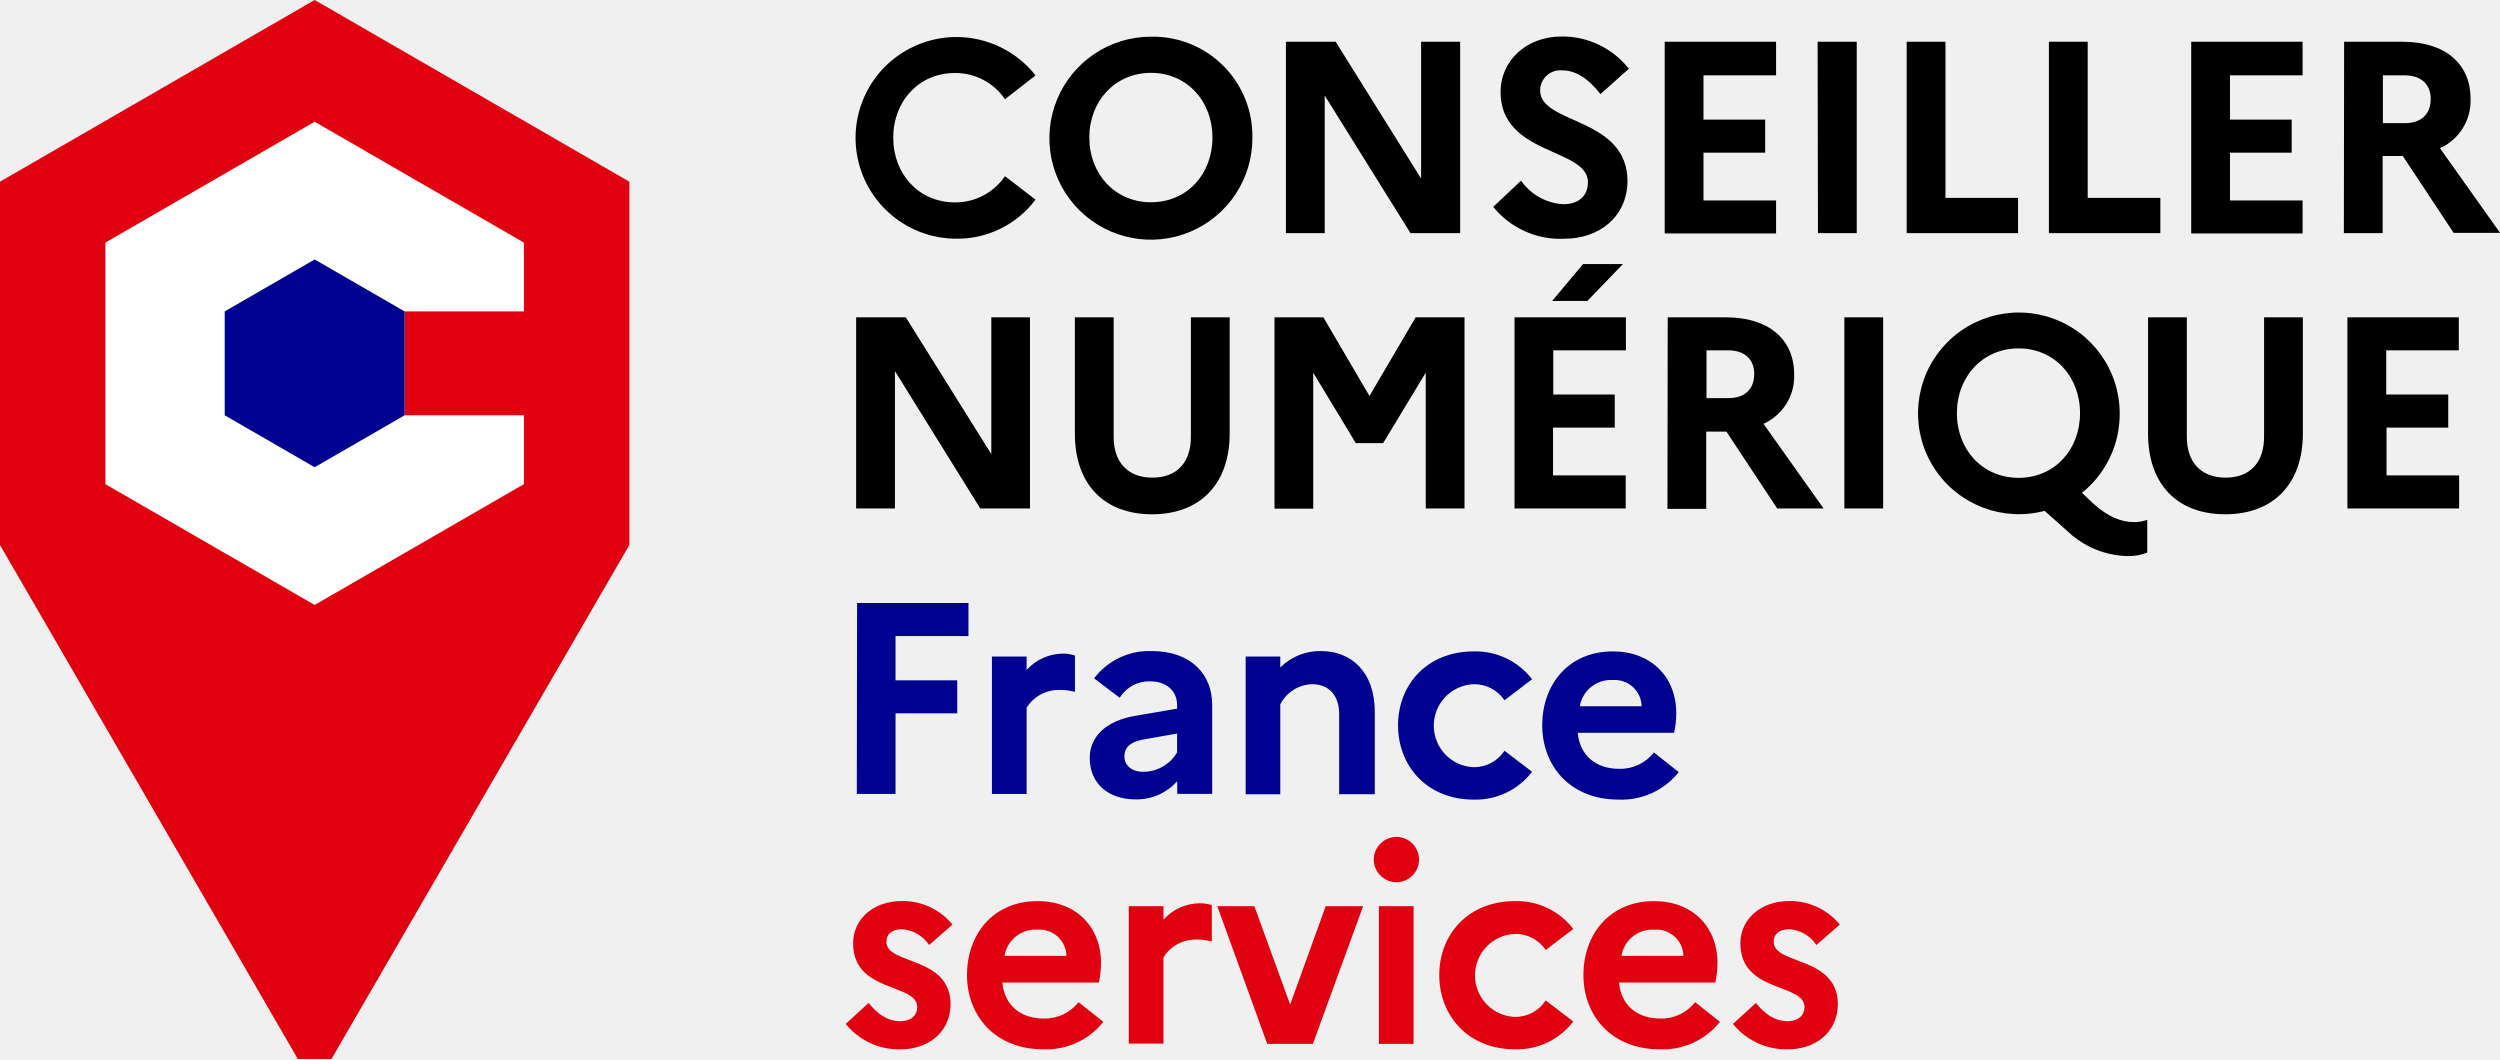
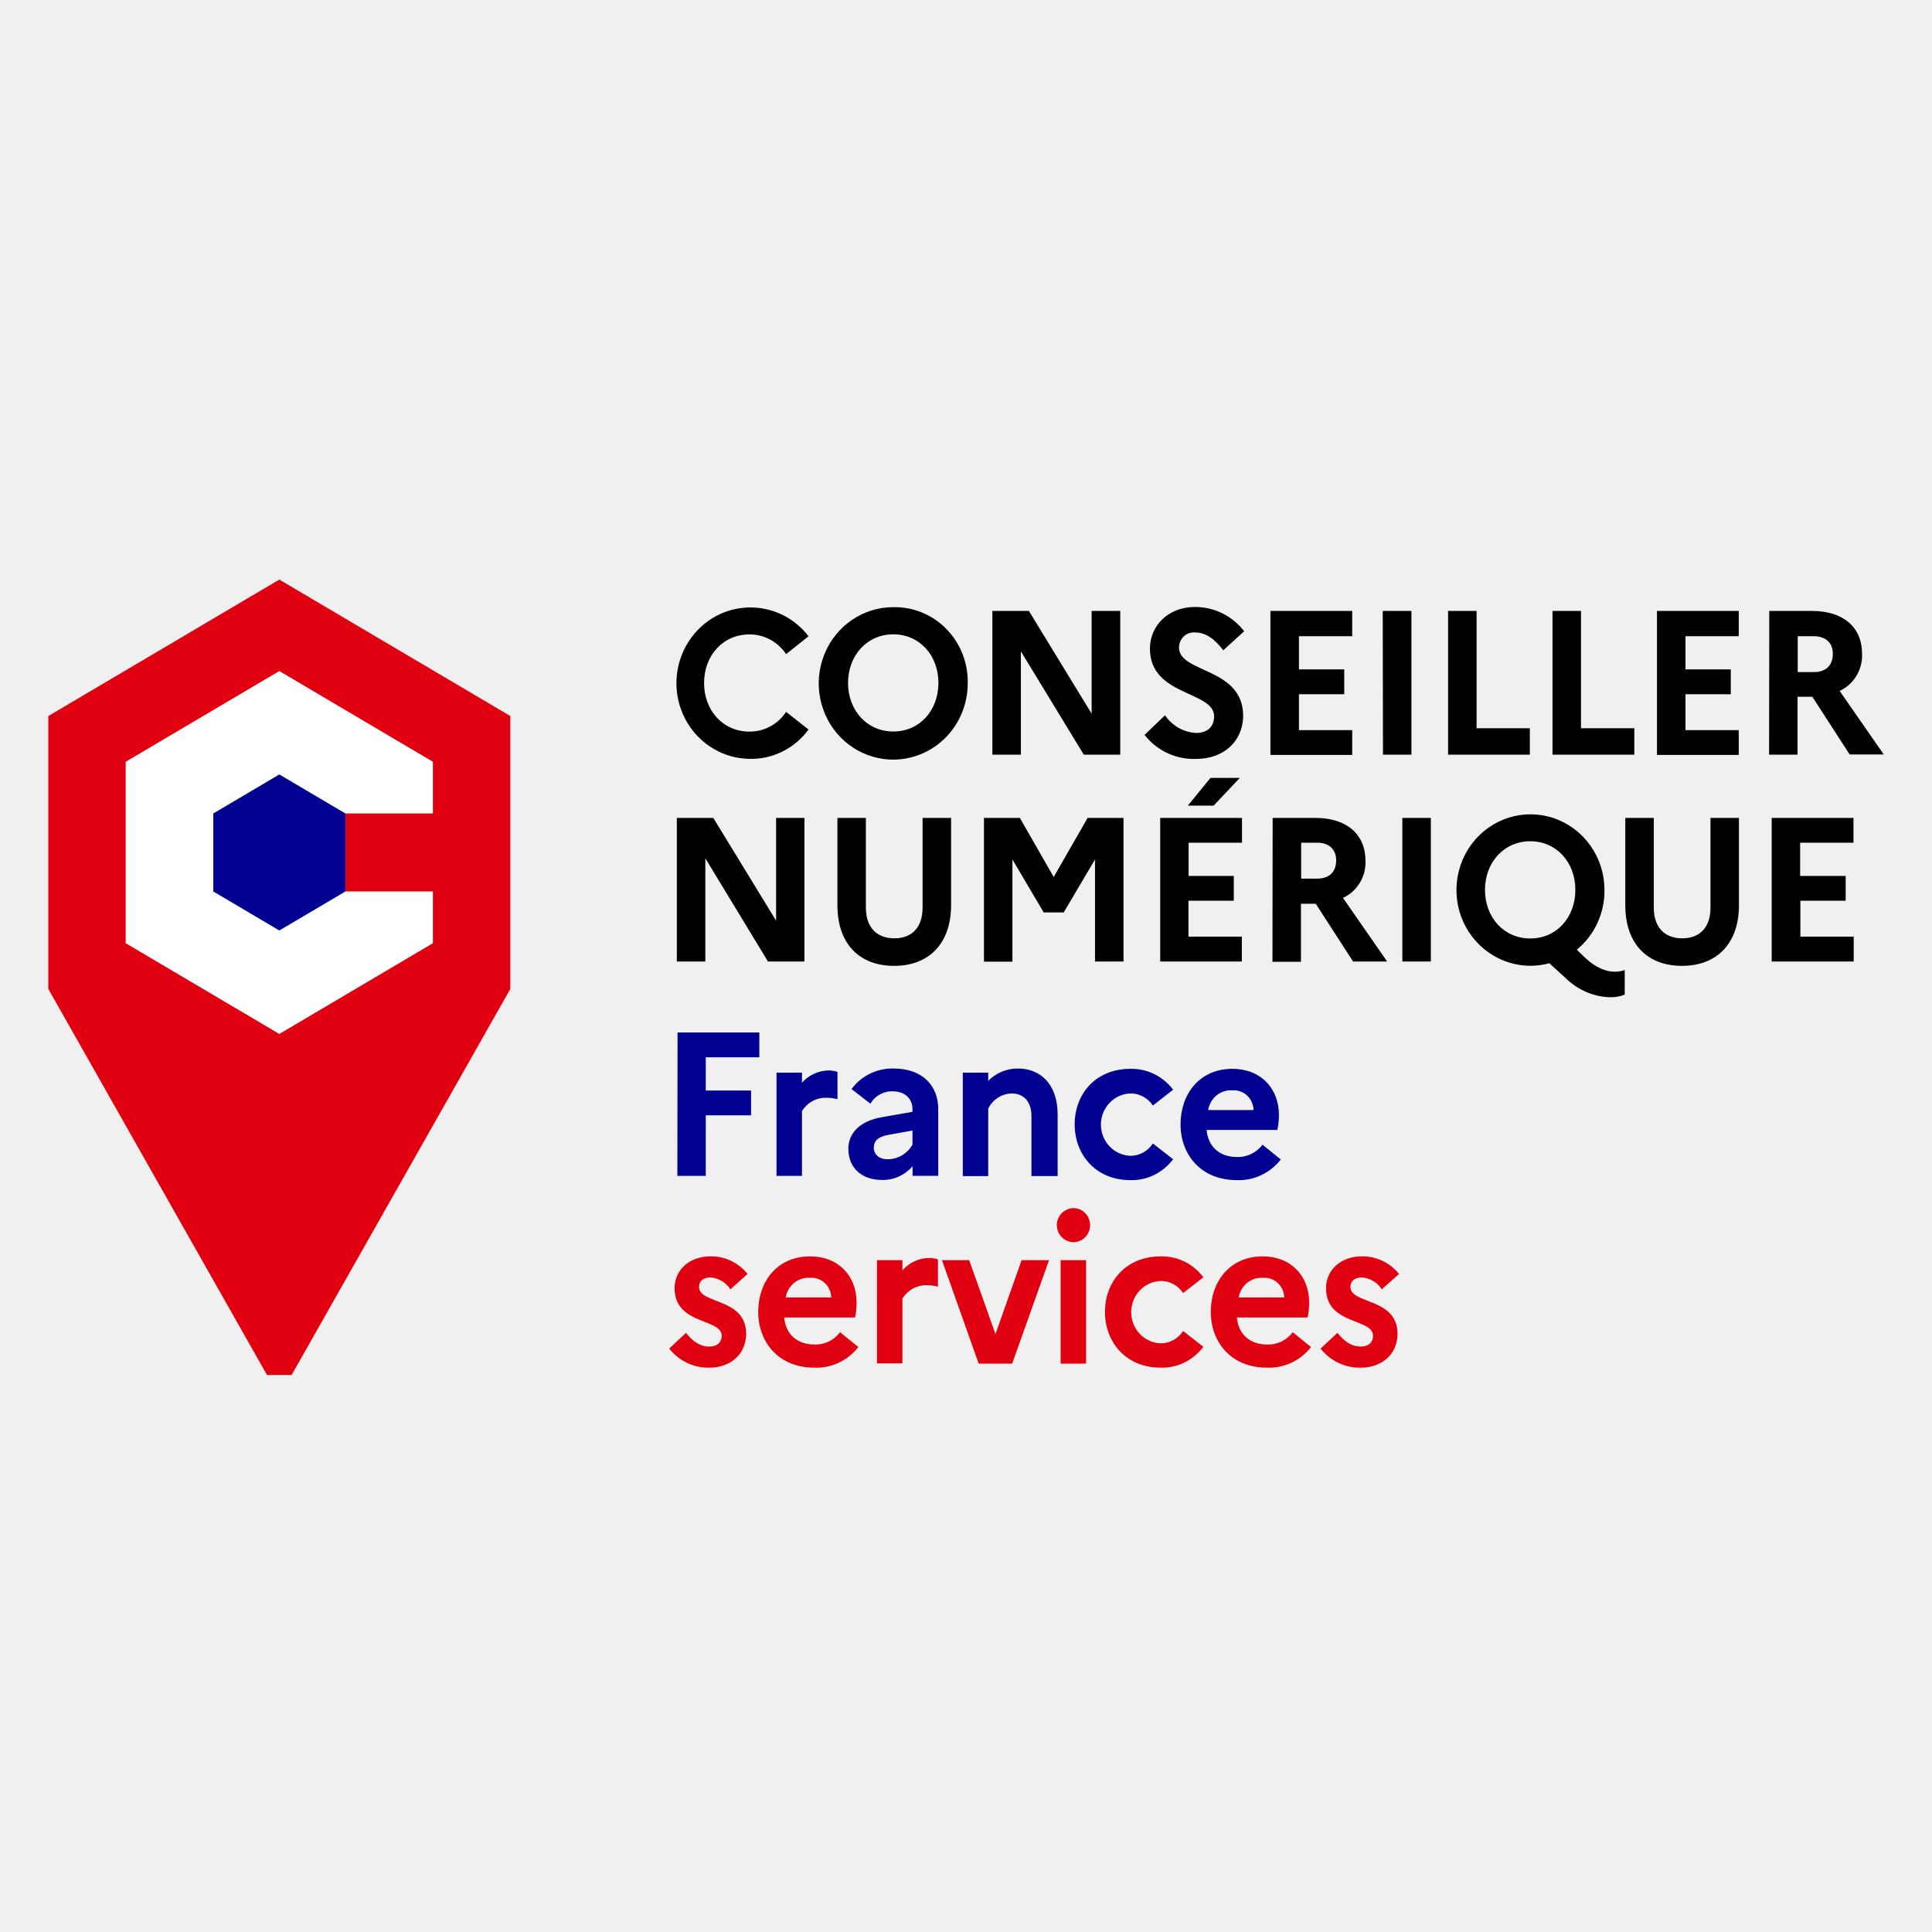
- <svg xmlns="http://www.w3.org/2000/svg" id="conseillerNumFranceServices" viewBox="0 0 371.93 157.55">
-   <defs />
-   <path fill="#e1000f" d="M46.81 0 0 27.03v54.05l44.31 76.47h5l44.32-76.47V27.03L46.81 0z" />
-   <path style="fill:#fff" d="M60.2 46.33h17.74V36.09L46.81 18.11 15.68 36.09v35.94L46.81 90l31.13-17.97V61.78H60.2V46.33z" />
-   <path fill="#000091" d="M60.2 61.78V46.33L46.81 38.6l-13.38 7.73v15.45l13.38 7.73 13.39-7.73z" />
-   <path fill="#000000" d="m187.28 64 4.55 3.49a14.54 14.54 0 0 1-12 5.81 15 15 0 1 1 12-24.29l-4.55 3.54a8.9 8.9 0 0 0-7.44-3.9c-5.36 0-9.18 4.18-9.18 9.62s3.82 9.63 9.18 9.63a8.9 8.9 0 0 0 7.44-3.9Z" transform="translate(-37.77 -37.79)" />
-   <path fill="#000000" d="M224.09 58.25a15.1 15.1 0 1 1-15.08-15 14.78 14.78 0 0 1 15.08 15Zm-5.94 0c0-5.44-3.81-9.62-9.14-9.62s-9.18 4.18-9.18 9.62 3.82 9.63 9.18 9.63 9.14-4.18 9.14-9.63ZM229.08 44h7.4l12.71 20.35V44H255v28.47h-7.39L234.85 52v20.47h-5.77ZM264.06 64.67a8.2 8.2 0 0 0 6.3 3.5c2.27 0 3.65-1.22 3.65-3.29 0-5.08-13-3.94-13-13.41 0-4.51 3.69-8.25 9.09-8.25a12.56 12.56 0 0 1 10 4.8l-4.23 3.77c-1.66-2.15-3.53-3.53-5.68-3.53a3 3 0 0 0-3.29 3c0 5.07 13 3.9 13 13.52-.08 5.29-4.22 8.53-9.42 8.53a12.81 12.81 0 0 1-10.56-4.75ZM285.43 44H302v5h-10.8v6.58h9.18v4.92h-9.18v7.11H302v4.91h-16.57ZM308.18 44H314v28.47h-5.77ZM321.43 44h5.77v23.23H338v5.24h-16.57ZM342.59 44h5.77v23.23h10.81v5.24h-16.58ZM363.76 44h16.57v5h-10.8v6.58h9.18v4.92h-9.18v7.11h10.8v4.91h-16.57ZM386.51 44h8.69c6.26 0 10.12 3.2 10.12 8.49a7.74 7.74 0 0 1-4.55 7.35l8.94 12.59h-6.91L395.24 61h-3v11.47h-5.77Zm5.77 5v7.11h3.25c2.44 0 3.86-1.3 3.86-3.62 0-2.15-1.42-3.49-3.86-3.49ZM165.14 85h7.39l12.72 20.35V85H191v28.44h-7.39L170.91 93v20.44h-5.77ZM214.94 85h5.77v17.3c0 7.48-4.39 12-11.54 12s-11.49-4.47-11.49-12V85h5.77v17.79c0 3.82 2.15 6.06 5.77 6.06s5.72-2.24 5.72-6.06ZM227.38 85h7.27l6.86 11.7 6.87-11.7h7.27v28.44h-5.77V93.23l-6.34 10.49h-4.06l-6.34-10.49v20.24h-5.76ZM263.09 85h16.57v4.91h-10.81v6.58H278v4.92h-9.18v7.11h10.81v4.92h-16.54Zm5.6-2.44 4.59-5.48h5.93l-5.28 5.48ZM285.88 85h8.69c6.26 0 10.12 3.21 10.12 8.49a7.73 7.73 0 0 1-4.56 7.35l8.94 12.6h-6.9L294.61 102h-3v11.5h-5.77Zm5.77 4.91v7.11h3.25c2.43 0 3.85-1.3 3.85-3.61 0-2.15-1.42-3.5-3.85-3.5ZM312.16 85h5.77v28.44h-5.77ZM355.22 115.46a5.76 5.76 0 0 0 2-.33V120a7.56 7.56 0 0 1-3 .52 13.44 13.44 0 0 1-8.9-3.73l-3.37-3a15 15 0 1 1 11.17-14.54 15 15 0 0 1-5.61 11.86l1.71 1.62c2.22 1.99 4.18 2.73 6 2.73Zm-8-16.21c0-5.45-3.82-9.63-9.14-9.63s-9.18 4.18-9.18 9.63 3.82 9.63 9.18 9.63 9.14-4.19 9.14-9.63ZM374.6 85h5.77v17.3c0 7.48-4.39 12-11.54 12s-11.49-4.47-11.49-12V85h5.77v17.79c0 3.82 2.15 6.06 5.77 6.06s5.72-2.24 5.72-6.06ZM387 85h16.57v4.91h-10.8v6.58H402v4.92h-9.18v7.11h10.8v4.92H387Z" transform="translate(-37.77 -37.79)" />
-   <path fill="#000091" d="M165.28 127.5h16.57v4.92H171V139h9.18v4.91H171v12h-5.76ZM185.34 135.46h5.16v2a7.36 7.36 0 0 1 5.41-2.43 5.68 5.68 0 0 1 1.78.28v5.41a8.53 8.53 0 0 0-2.27-.29 5.66 5.66 0 0 0-4.92 2.64v12.84h-5.16ZM199.89 150.54c0-3.13 2.4-5.53 6.82-6.26l6.18-1.06v-.53c0-2.15-1.63-3.53-3.94-3.53a5.09 5.09 0 0 0-4.59 2.44l-3.82-2.89a10.3 10.3 0 0 1 8.57-4.06c5.93 0 9 3.53 9 8v13.25h-5.2V154a8.06 8.06 0 0 1-6.09 2.72c-4.13.03-6.93-2.33-6.93-6.18Zm8 2.07a5.8 5.8 0 0 0 5-2.89v-2.8l-4.84.85c-2.19.37-3 1.26-3 2.56s1.05 2.28 2.8 2.28ZM223.09 135.46h5.15v1.63a8.36 8.36 0 0 1 6.06-2.44c4.43 0 8 3 8 9.1v12.19H237V144c0-2.72-1.5-4.42-4-4.42a5.46 5.46 0 0 0-4.76 3v13.37h-5.15ZM261.6 149.48l4.1 3.13a10.56 10.56 0 0 1-8.65 4.14c-7.07 0-11.29-5.08-11.29-11.05s4.22-11 11.29-11a10.59 10.59 0 0 1 8.65 4.14l-4.1 3.13a5.41 5.41 0 0 0-4.63-2.39 6.18 6.18 0 0 0 .08 12.35 5.43 5.43 0 0 0 4.55-2.45ZM278.58 156.75c-7.27 0-11.37-5.08-11.37-11.05s3.81-11 10.52-11c5.68 0 9.42 3.82 9.42 9.18a13.8 13.8 0 0 1-.32 2.93h-14.34c.32 3.37 2.68 5.36 6.17 5.36a6.3 6.3 0 0 0 5.16-2.44l3.7 2.93a10.86 10.86 0 0 1-8.94 4.09Zm-5.77-13.89H282a4 4 0 0 0-4.3-3.9 4.66 4.66 0 0 0-4.89 3.9Z" transform="translate(-37.77 -37.79)" />
-   <path fill="#e1000f" d="M167 187c1.26 1.58 2.76 2.72 4.71 2.72 1.63 0 2.52-.9 2.52-2.11 0-3.58-9.54-2.08-9.54-9.47 0-3.62 3-6.3 7.27-6.3a9.54 9.54 0 0 1 7.51 3.5l-3.47 3.04a5.29 5.29 0 0 0-4-2.35c-1.55 0-2.36.73-2.36 1.87 0 3.49 9.55 2.07 9.55 9.34-.08 4.31-3.54 6.66-7.39 6.66a10.16 10.16 0 0 1-8.21-3.78ZM193 193.9c-7.27 0-11.37-5.08-11.37-11.05s3.81-11 10.52-11c5.68 0 9.42 3.82 9.42 9.18a13.8 13.8 0 0 1-.32 2.93h-14.36c.32 3.37 2.68 5.36 6.17 5.36a6.3 6.3 0 0 0 5.16-2.44l3.7 2.93a10.86 10.86 0 0 1-8.92 4.09Zm-5.79-13.9h9.22a4 4 0 0 0-4.3-3.9 4.66 4.66 0 0 0-4.92 3.9ZM205.7 172.61h5.16v2a7.35 7.35 0 0 1 5.4-2.44 5.8 5.8 0 0 1 1.79.28v5.41a8.55 8.55 0 0 0-2.28-.29 5.63 5.63 0 0 0-4.91 2.64v12.84h-5.16ZM224.38 172.61l5.33 14.63 5.29-14.63h5.56l-7.47 20.48h-6.79l-7.43-20.48ZM242.14 165.67a3.41 3.41 0 0 1 3.37-3.37 3.37 3.37 0 0 1 0 6.74 3.41 3.41 0 0 1-3.37-3.37Zm.77 6.94h5.16v20.48h-5.16ZM267.73 186.63l4.1 3.13a10.55 10.55 0 0 1-8.65 4.14c-7.07 0-11.29-5.08-11.29-11.05s4.22-11 11.29-11a10.56 10.56 0 0 1 8.65 4.15l-4.1 3.12a5.39 5.39 0 0 0-4.63-2.39 6.18 6.18 0 0 0 .08 12.35 5.41 5.41 0 0 0 4.55-2.45ZM284.71 193.9c-7.27 0-11.37-5.08-11.37-11.05s3.82-11 10.52-11c5.69 0 9.42 3.82 9.42 9.18a13.8 13.8 0 0 1-.32 2.93h-14.34c.33 3.37 2.68 5.36 6.17 5.36a6.29 6.29 0 0 0 5.16-2.44l3.7 2.93a10.86 10.86 0 0 1-8.94 4.09ZM279 180h9.22a4 4 0 0 0-4.31-3.9A4.65 4.65 0 0 0 279 180ZM299 187c1.26 1.58 2.77 2.72 4.72 2.72 1.62 0 2.51-.9 2.51-2.11 0-3.58-9.54-2.08-9.54-9.47 0-3.62 3.05-6.3 7.27-6.3a9.57 9.57 0 0 1 7.52 3.5l-3.48 3.04a5.25 5.25 0 0 0-4-2.35c-1.54 0-2.36.73-2.36 1.87 0 3.49 9.55 2.07 9.55 9.34-.08 4.31-3.53 6.66-7.39 6.66a10.16 10.16 0 0 1-8.21-3.78Z" transform="translate(-37.77 -37.79)" />
+ <svg xmlns="http://www.w3.org/2000/svg" id="conseillerNumFranceServices" width="40" height="40" viewBox="0 0 40 40" fill="none">
+   <g clip-path="url(#clip0_5970_70992)">
+     <path d="M5.783 12L1 14.825V20.474L5.527 28.467H6.038L10.566 20.474V14.825L5.783 12Z" fill="#E1000F" />
+     <path d="M7.151 16.842H8.963V15.772L5.783 13.893L2.602 15.772V19.528L5.783 21.407L8.963 19.528V18.457H7.151V16.842Z" fill="white" />
+     <path d="M7.151 18.457V16.842L5.783 16.034L4.416 16.842V18.457L5.783 19.265L7.151 18.457Z" fill="#000091" />
+     <path d="M16.275 14.739L16.74 15.104C16.598 15.298 16.413 15.454 16.199 15.56C15.986 15.666 15.751 15.718 15.514 15.711C15.256 15.708 15.002 15.637 14.777 15.505C14.553 15.374 14.364 15.187 14.229 14.961C14.095 14.736 14.018 14.479 14.006 14.214C13.995 13.95 14.049 13.687 14.163 13.45C14.278 13.212 14.449 13.009 14.661 12.857C14.874 12.706 15.12 12.612 15.377 12.585C15.634 12.557 15.894 12.597 16.133 12.699C16.371 12.802 16.58 12.965 16.74 13.173L16.275 13.543C16.191 13.416 16.078 13.313 15.945 13.242C15.813 13.17 15.665 13.134 15.515 13.135C14.968 13.135 14.577 13.572 14.577 14.141C14.577 14.709 14.968 15.147 15.515 15.147C15.665 15.148 15.813 15.112 15.945 15.041C16.078 14.97 16.191 14.866 16.275 14.739Z" fill="black" />
+     <path d="M20.036 14.138C20.038 14.451 19.949 14.757 19.781 15.018C19.613 15.279 19.372 15.483 19.09 15.604C18.809 15.725 18.498 15.758 18.198 15.698C17.898 15.638 17.622 15.488 17.405 15.268C17.189 15.047 17.041 14.766 16.981 14.459C16.921 14.153 16.951 13.835 17.068 13.546C17.184 13.257 17.383 13.01 17.637 12.836C17.891 12.663 18.19 12.57 18.495 12.571C18.698 12.566 18.9 12.604 19.088 12.681C19.276 12.758 19.448 12.873 19.591 13.02C19.735 13.166 19.849 13.341 19.925 13.533C20.002 13.725 20.039 13.931 20.036 14.138ZM19.429 14.138C19.429 13.57 19.04 13.133 18.495 13.133C17.951 13.133 17.558 13.57 17.558 14.138C17.558 14.707 17.948 15.145 18.495 15.145C19.043 15.145 19.429 14.708 19.429 14.138ZM20.546 12.649H21.302L22.601 14.776V12.649H23.194V15.625H22.439L21.136 13.485V15.625H20.546V12.649ZM24.12 14.809C24.193 14.916 24.289 15.005 24.4 15.069C24.512 15.132 24.636 15.168 24.764 15.175C24.995 15.175 25.137 15.048 25.137 14.831C25.137 14.3 23.808 14.419 23.808 13.43C23.808 12.958 24.185 12.567 24.737 12.567C24.933 12.566 25.128 12.61 25.305 12.697C25.482 12.784 25.637 12.911 25.759 13.069L25.327 13.463C25.157 13.238 24.966 13.094 24.746 13.094C24.704 13.09 24.66 13.095 24.62 13.109C24.579 13.123 24.542 13.145 24.51 13.175C24.478 13.204 24.453 13.24 24.436 13.28C24.419 13.32 24.41 13.364 24.41 13.408C24.41 13.938 25.738 13.815 25.738 14.821C25.73 15.374 25.307 15.712 24.776 15.712C24.571 15.722 24.366 15.682 24.178 15.596C23.991 15.51 23.826 15.38 23.697 15.216L24.12 14.809ZM26.303 12.649H27.996V13.172H26.893V13.859H27.831V14.373H26.893V15.117H27.996V15.63H26.303V12.649ZM28.628 12.649H29.222V15.625H28.633L28.628 12.649ZM29.981 12.649H30.571V15.077H31.674V15.625H29.981V12.649ZM32.143 12.649H32.733V15.077H33.837V15.625H32.143V12.649ZM34.306 12.649H35.999V13.172H34.896V13.859H35.834V14.373H34.896V15.117H35.999V15.63H34.306V12.649ZM36.631 12.649H37.519C38.158 12.649 38.552 12.983 38.552 13.536C38.559 13.697 38.517 13.856 38.435 13.993C38.352 14.13 38.231 14.238 38.088 14.305L39.001 15.62H38.295L37.523 14.426H37.216V15.625H36.627L36.631 12.649ZM37.22 13.172V13.915H37.552C37.801 13.915 37.947 13.779 37.947 13.536C37.947 13.312 37.801 13.172 37.552 13.172H37.22ZM14.013 16.934H14.768L16.068 19.061V16.934H16.655V19.907H15.9L14.603 17.77V19.907H14.013V16.934ZM19.101 16.934H19.691V18.742C19.691 19.524 19.242 19.997 18.512 19.997C17.781 19.997 17.338 19.529 17.338 18.742V16.934H17.927V18.794C17.927 19.193 18.147 19.427 18.517 19.427C18.887 19.427 19.101 19.193 19.101 18.794V16.934ZM20.372 16.934H21.115L21.816 18.157L22.518 16.934H23.261V19.907H22.671V17.794L22.023 18.891H21.609L20.961 17.794V19.91H20.372V16.934ZM24.021 16.934H25.714V17.447H24.609V18.135H25.544V18.649H24.606V19.392H25.711V19.907H24.021V16.934ZM24.593 16.679L25.062 16.106H25.668L25.128 16.679H24.593ZM26.349 16.934H27.237C27.877 16.934 28.271 17.27 28.271 17.822C28.277 17.983 28.236 18.142 28.153 18.279C28.07 18.415 27.949 18.524 27.805 18.59L28.719 19.907H28.014L27.241 18.711H26.935V19.913H26.345L26.349 16.934ZM26.939 17.447V18.191H27.271C27.519 18.191 27.664 18.055 27.664 17.813C27.664 17.588 27.519 17.447 27.271 17.447H26.939ZM29.034 16.934H29.624V19.907H29.034V16.934ZM33.434 20.118C33.503 20.119 33.572 20.107 33.638 20.083V20.592C33.541 20.631 33.436 20.65 33.332 20.647C32.992 20.636 32.668 20.497 32.422 20.257L32.078 19.943C31.769 20.027 31.442 20.009 31.143 19.893C30.844 19.777 30.588 19.568 30.411 19.296C30.233 19.023 30.144 18.701 30.155 18.374C30.166 18.047 30.276 17.732 30.471 17.472C30.666 17.213 30.936 17.022 31.241 16.927C31.547 16.832 31.875 16.837 32.178 16.942C32.481 17.047 32.744 17.246 32.931 17.512C33.118 17.778 33.218 18.096 33.219 18.424C33.222 18.661 33.171 18.896 33.072 19.111C32.973 19.326 32.827 19.514 32.646 19.663L32.821 19.832C33.047 20.04 33.248 20.118 33.434 20.118ZM32.616 18.424C32.616 17.854 32.226 17.417 31.683 17.417C31.139 17.417 30.745 17.854 30.745 18.424C30.745 18.993 31.135 19.43 31.683 19.43C32.23 19.43 32.616 18.992 32.616 18.424ZM35.414 16.934H36.003V18.742C36.003 19.524 35.555 19.997 34.824 19.997C34.094 19.997 33.65 19.529 33.65 18.742V16.934H34.24V18.794C34.24 19.193 34.459 19.427 34.829 19.427C35.199 19.427 35.414 19.193 35.414 18.794V16.934ZM36.681 16.934H38.374V17.447H37.27V18.135H38.213V18.649H37.275V19.392H38.379V19.907H36.681V16.934Z" fill="black" />
+     <path d="M14.028 21.376H15.721V21.89H14.612V22.578H15.55V23.091H14.612V24.346H14.024L14.028 21.376ZM16.077 22.208H16.604V22.417C16.674 22.338 16.759 22.274 16.855 22.231C16.95 22.187 17.053 22.164 17.157 22.163C17.219 22.163 17.28 22.173 17.339 22.192V22.758C17.263 22.737 17.185 22.727 17.107 22.728C17.007 22.725 16.908 22.749 16.82 22.798C16.732 22.846 16.658 22.917 16.604 23.004V24.346H16.077V22.208ZM17.564 23.784C17.564 23.457 17.809 23.206 18.261 23.13L18.892 23.019V22.964C18.892 22.739 18.725 22.595 18.489 22.595C18.396 22.59 18.303 22.612 18.221 22.657C18.138 22.701 18.069 22.768 18.02 22.85L17.63 22.548C17.732 22.41 17.865 22.3 18.017 22.227C18.17 22.153 18.337 22.117 18.506 22.123C19.112 22.123 19.425 22.492 19.425 22.96V24.345H18.894V24.146C18.816 24.236 18.72 24.308 18.613 24.357C18.506 24.406 18.389 24.431 18.272 24.43C17.85 24.433 17.564 24.187 17.564 23.784ZM18.381 24.001C18.485 24 18.586 23.972 18.676 23.919C18.765 23.866 18.84 23.79 18.892 23.699V23.406L18.397 23.495C18.174 23.534 18.091 23.627 18.091 23.762C18.091 23.898 18.198 24.001 18.377 24.001H18.381ZM19.934 22.208H20.46V22.378C20.541 22.296 20.638 22.23 20.744 22.187C20.851 22.143 20.965 22.121 21.079 22.123C21.532 22.123 21.897 22.437 21.897 23.075V24.349H21.355V23.101C21.355 22.817 21.202 22.639 20.947 22.639C20.845 22.641 20.747 22.671 20.661 22.727C20.575 22.782 20.506 22.86 20.46 22.952V24.35H19.934V22.208ZM23.869 23.674L24.288 24.001C24.184 24.139 24.05 24.25 23.896 24.326C23.743 24.401 23.574 24.438 23.404 24.433C22.681 24.433 22.25 23.902 22.25 23.278C22.25 22.654 22.681 22.129 23.404 22.129C23.574 22.125 23.743 22.162 23.896 22.237C24.05 22.312 24.184 22.423 24.288 22.561L23.869 22.889C23.817 22.81 23.746 22.745 23.663 22.702C23.581 22.658 23.489 22.636 23.396 22.639C23.233 22.646 23.079 22.718 22.967 22.84C22.854 22.96 22.792 23.121 22.793 23.288C22.794 23.455 22.858 23.615 22.972 23.735C23.086 23.854 23.241 23.924 23.404 23.93C23.496 23.93 23.587 23.906 23.668 23.862C23.749 23.817 23.818 23.752 23.869 23.674ZM25.604 24.433C24.861 24.433 24.442 23.902 24.442 23.278C24.442 22.654 24.831 22.129 25.517 22.129C26.097 22.129 26.479 22.528 26.479 23.088C26.479 23.191 26.468 23.294 26.446 23.394H24.981C25.014 23.747 25.255 23.955 25.612 23.955C25.713 23.958 25.814 23.936 25.905 23.892C25.997 23.847 26.077 23.782 26.139 23.7L26.517 24.006C26.408 24.146 26.269 24.257 26.11 24.331C25.951 24.406 25.778 24.441 25.604 24.433ZM25.014 22.982H25.953C25.952 22.925 25.939 22.869 25.916 22.817C25.893 22.766 25.86 22.719 25.819 22.681C25.778 22.643 25.73 22.614 25.677 22.596C25.625 22.577 25.569 22.57 25.514 22.574C25.396 22.566 25.279 22.604 25.187 22.679C25.095 22.755 25.033 22.862 25.014 22.982Z" fill="#000091" />
+     <path d="M14.203 27.595C14.332 27.76 14.485 27.879 14.685 27.879C14.851 27.879 14.942 27.785 14.942 27.659C14.942 27.285 13.967 27.441 13.967 26.669C13.967 26.291 14.274 26.011 14.71 26.011C14.857 26.009 15.002 26.04 15.135 26.104C15.268 26.167 15.385 26.26 15.477 26.376L15.123 26.694C15.078 26.624 15.017 26.566 14.946 26.523C14.876 26.48 14.796 26.455 14.714 26.448C14.556 26.448 14.473 26.525 14.473 26.644C14.473 27.009 15.449 26.86 15.449 27.62C15.441 28.071 15.087 28.316 14.694 28.316C14.534 28.321 14.375 28.288 14.229 28.219C14.084 28.151 13.956 28.049 13.855 27.921L14.203 27.595ZM16.86 28.316C16.117 28.316 15.698 27.785 15.698 27.161C15.698 26.537 16.087 26.012 16.773 26.012C17.353 26.012 17.735 26.411 17.735 26.971C17.735 27.074 17.724 27.177 17.703 27.277H16.235C16.268 27.63 16.509 27.837 16.866 27.837C16.967 27.84 17.068 27.819 17.159 27.775C17.251 27.73 17.331 27.664 17.393 27.582L17.771 27.889C17.663 28.028 17.524 28.14 17.365 28.214C17.207 28.288 17.034 28.323 16.86 28.316ZM16.268 26.863H17.21C17.209 26.807 17.197 26.751 17.173 26.699C17.15 26.647 17.117 26.601 17.076 26.563C17.035 26.525 16.987 26.496 16.934 26.477C16.882 26.459 16.826 26.451 16.771 26.456C16.652 26.447 16.535 26.485 16.442 26.56C16.349 26.635 16.287 26.744 16.268 26.863ZM18.157 26.091H18.684V26.3C18.754 26.221 18.839 26.157 18.934 26.113C19.029 26.069 19.132 26.046 19.236 26.045C19.298 26.045 19.36 26.055 19.419 26.074V26.64C19.343 26.619 19.265 26.609 19.186 26.609C19.086 26.607 18.988 26.631 18.9 26.679C18.812 26.728 18.738 26.799 18.684 26.885V28.227H18.157V26.091ZM20.066 26.091L20.61 27.62L21.151 26.091H21.719L20.956 28.232H20.262L19.503 26.091H20.066ZM21.88 25.366C21.881 25.273 21.918 25.184 21.982 25.118C22.047 25.052 22.134 25.015 22.225 25.013C22.316 25.013 22.404 25.05 22.468 25.117C22.533 25.183 22.569 25.272 22.569 25.366C22.569 25.459 22.533 25.549 22.468 25.615C22.404 25.681 22.316 25.718 22.225 25.718C22.134 25.717 22.047 25.679 21.982 25.613C21.918 25.548 21.881 25.459 21.88 25.366ZM21.959 26.091H22.486V28.232H21.959V26.091ZM24.495 27.556L24.914 27.884C24.81 28.022 24.676 28.133 24.523 28.209C24.369 28.284 24.2 28.321 24.03 28.316C23.308 28.316 22.877 27.785 22.877 27.161C22.877 26.537 23.308 26.012 24.03 26.012C24.2 26.007 24.369 26.044 24.523 26.12C24.677 26.195 24.811 26.307 24.914 26.445L24.495 26.771C24.443 26.692 24.373 26.628 24.29 26.584C24.207 26.541 24.115 26.519 24.022 26.522C23.859 26.529 23.705 26.601 23.593 26.722C23.481 26.843 23.419 27.004 23.42 27.171C23.421 27.338 23.485 27.498 23.599 27.617C23.712 27.737 23.867 27.807 24.03 27.812C24.122 27.813 24.213 27.79 24.294 27.745C24.375 27.7 24.445 27.635 24.495 27.556ZM26.23 28.316C25.487 28.316 25.068 27.785 25.068 27.161C25.068 26.537 25.458 26.012 26.143 26.012C26.724 26.012 27.105 26.411 27.105 26.971C27.105 27.074 27.094 27.177 27.073 27.277H25.608C25.641 27.63 25.881 27.837 26.238 27.837C26.339 27.84 26.44 27.819 26.532 27.775C26.623 27.73 26.703 27.665 26.765 27.582L27.143 27.889C27.035 28.028 26.895 28.14 26.736 28.214C26.578 28.288 26.404 28.323 26.23 28.316ZM25.646 26.863H26.588C26.587 26.806 26.575 26.75 26.552 26.699C26.528 26.647 26.495 26.601 26.454 26.563C26.413 26.524 26.364 26.495 26.312 26.477C26.259 26.459 26.203 26.451 26.148 26.456C26.03 26.447 25.913 26.485 25.82 26.56C25.727 26.636 25.665 26.744 25.646 26.863ZM27.69 27.595C27.819 27.76 27.973 27.879 28.172 27.879C28.337 27.879 28.428 27.785 28.428 27.659C28.428 27.285 27.454 27.441 27.454 26.669C27.454 26.291 27.765 26.011 28.197 26.011C28.343 26.009 28.488 26.041 28.622 26.104C28.755 26.167 28.872 26.26 28.965 26.376L28.609 26.694C28.564 26.624 28.504 26.565 28.433 26.523C28.362 26.48 28.283 26.455 28.201 26.448C28.043 26.448 27.959 26.525 27.959 26.644C27.959 27.009 28.935 26.86 28.935 27.62C28.927 28.071 28.575 28.316 28.18 28.316C28.02 28.321 27.861 28.288 27.715 28.219C27.57 28.151 27.442 28.049 27.341 27.921L27.69 27.595Z" fill="#E1000F" />
+   </g>
+   <defs>
+     <clipPath id="clip0_5970_70992">
+       <rect width="38" height="16.467" fill="white" transform="translate(1 12)" />
+     </clipPath>
+   </defs>
</svg>
